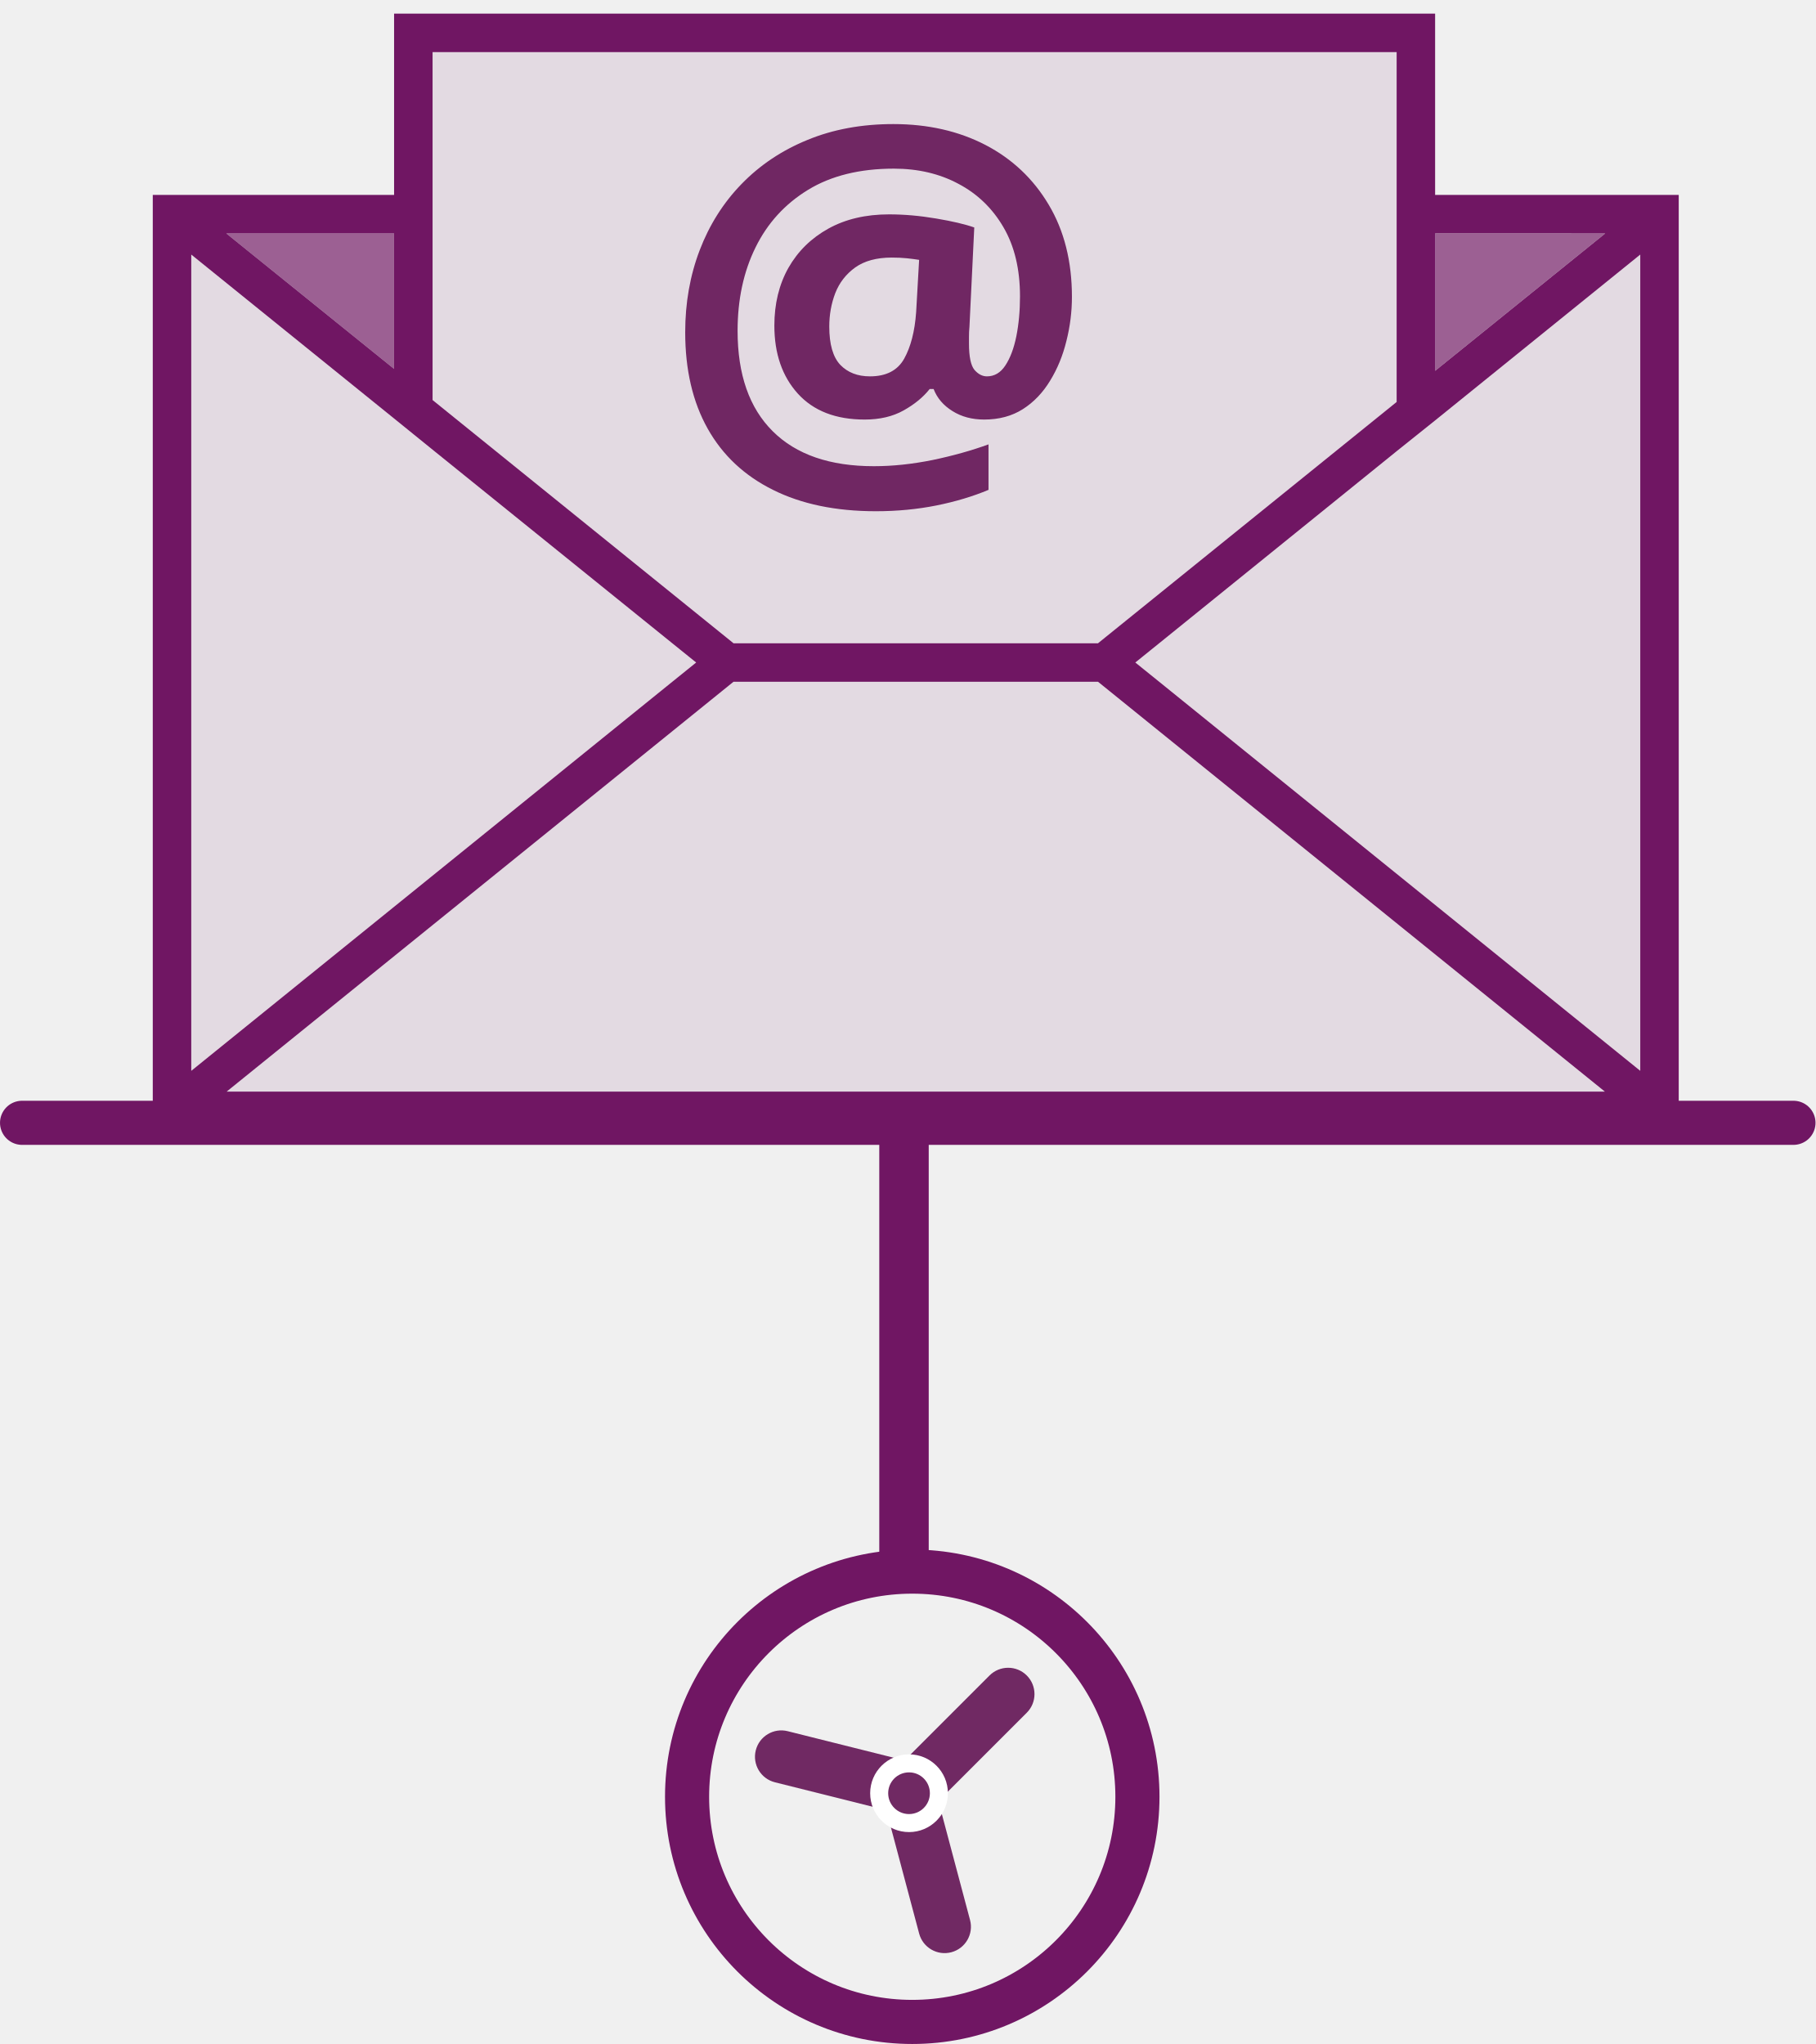
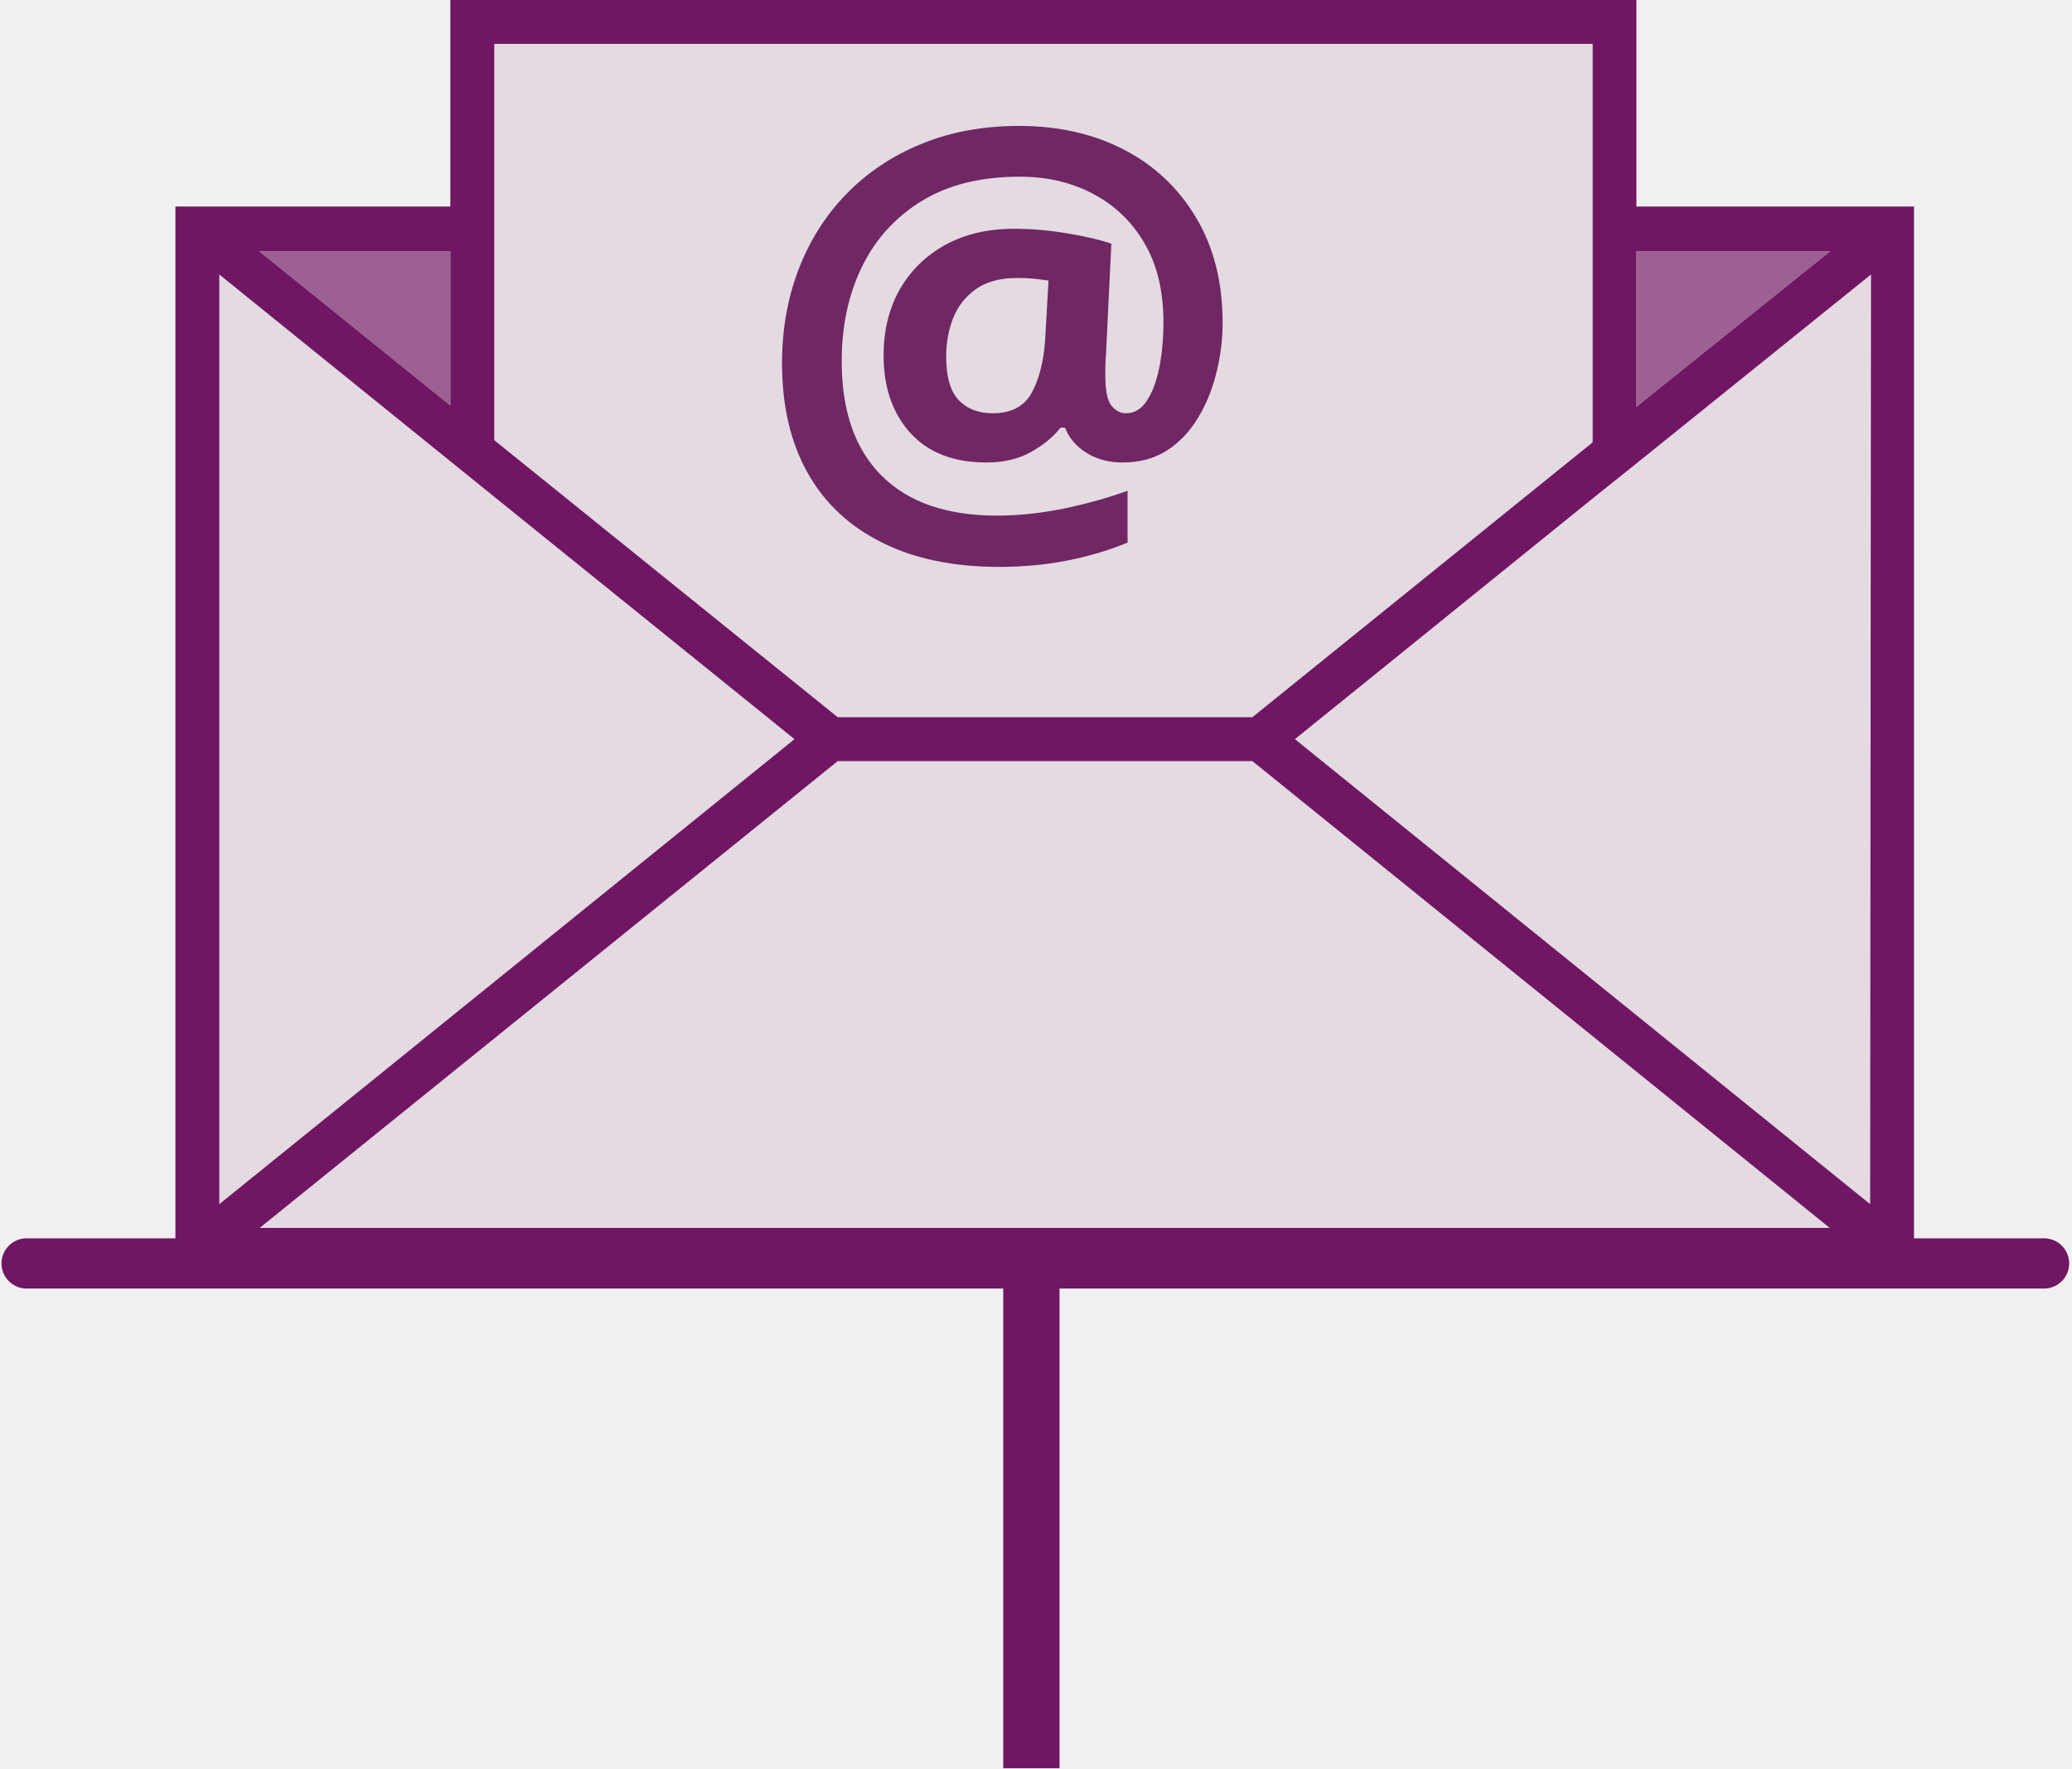
- <svg xmlns="http://www.w3.org/2000/svg" width="123.453" height="139" viewBox="0 0 123.453 139">
+ <svg xmlns="http://www.w3.org/2000/svg" id="Calque_1" data-name="Calque 1" viewBox="0 0 123.67 105.57">
  <defs>
-     <style>
-             .cls-1,.cls-6{fill:#702963}.cls-2{fill:#fff}.cls-10,.cls-3,.cls-5{fill:none}.cls-3,.cls-5{stroke:#701663;stroke-width:3px}.cls-4,.cls-7,.cls-8{fill:#701663}.cls-5{stroke-linecap:round}.cls-6{font-size:33px;font-family:Montserrat-SemiBold,Montserrat;font-weight:600}.cls-7{opacity:.1}.cls-8{opacity:.66}.cls-9{stroke:none}
-         </style>
+     <style>.cls-1,.cls-5,.cls-6{fill:#701663;}.cls-2{fill:none;stroke:#701663;stroke-linecap:round;stroke-width:3px;}.cls-3,.cls-4,.cls-5,.cls-6{isolation:isolate;}.cls-4{font-size:33px;fill:#702963;font-family:Montserrat-SemiBold, Montserrat;font-weight:600;}.cls-5{opacity:0.1;}.cls-6{opacity:0.66;}</style>
  </defs>
-   <g id="Enveloppe" transform="translate(-71.209 -14.031)">
-     <g id="Ventilateur_2" data-name="Ventilateur 2" transform="rotate(-90 134.73 18.3)">
-       <g id="Groupe_13177" data-name="Groupe 13177" transform="rotate(90 10.295 16.031)">
-         <path id="Rectangle_13016" d="M0 0h7.694a1.791 1.791 0 0 1 1.791 1.791 1.791 1.791 0 0 1-1.791 1.791H0V0z" class="cls-1" data-name="Rectangle 13016" transform="rotate(-45 13.541 -9.792)" />
-         <path id="Rectangle_13017" d="M1.791 0h7.694v3.582H1.791A1.791 1.791 0 0 1 0 1.791 1.791 1.791 0 0 1 1.791 0z" class="cls-1" data-name="Rectangle 13017" transform="rotate(14.054 -18.305 5.839)" />
-         <path id="Rectangle_13018" d="M1.791 0h7.694v3.582H1.791A1.791 1.791 0 0 1 0 1.791 1.791 1.791 0 0 1 1.791 0z" class="cls-1" data-name="Rectangle 13018" transform="scale(-1) rotate(75.1 7.362 -18.082)" />
-         <circle id="Ellipse_2777" cx="2.643" cy="2.643" r="2.643" class="cls-2" data-name="Ellipse 2777" transform="translate(8.214 6.63)" />
-         <circle id="Ellipse_2778" cx="1.418" cy="1.418" r="1.418" class="cls-1" data-name="Ellipse 2778" transform="translate(9.439 7.855)" />
-       </g>
-       <g id="Ellipse_2779" class="cls-3" data-name="Ellipse 2779" transform="rotate(90 16.812 16.812)">
-         <circle cx="16.812" cy="16.812" r="16.812" class="cls-9" />
-         <circle cx="16.812" cy="16.812" r="15.312" class="cls-10" />
-       </g>
-       <path id="Rectangle_13019" d="M0 0h3.362v31.383H0z" class="cls-4" data-name="Rectangle 13019" transform="rotate(90 24.658 39.228)" />
+   <g id="Enveloppe">
+     <g id="Ventilateur_2" data-name="Ventilateur 2">
+       <rect id="Rectangle_13019" data-name="Rectangle 13019" class="cls-1" x="59.88" y="74.19" width="3.36" height="31.38" />
    </g>
-     <path id="Support" d="M680.378 11101.825h120.453" class="cls-5" transform="translate(-607.668 -11011.438)" />
-     <text id="_" class="cls-6" data-name="@" transform="translate(133.209 46.031)">
-       <tspan x="-17.061" y="0">@</tspan>
-     </text>
-     <g id="Enveloppe_v4" data-name="Enveloppe v4" transform="translate(-15.049 -51.778)">
-       <path id="devant_gauche" d="M131.982 96.315l-1.623-1.309-16.3-13.164-2.617-2.12-13.795-11.148v55.507l32.713-26.458z" class="cls-7" data-name="devant gauche" transform="translate(1.616 14.548)" />
-       <path id="devant_centre" d="M133.033 79.674l-34.466 27.871h93.715l-34.466-27.871z" class="cls-7" data-name="devant centre" transform="translate(3.104 32.497)" />
-       <path id="devant_droite" d="M139.946 81.947L123.8 95.006l-1.623 1.309 1.623 1.309 32.713 26.458V68.574l-13.95 11.28z" class="cls-7" data-name="devant droite" transform="translate(41.282 14.548)" />
-       <path id="derrière_gauche" d="M109.967 68.024h-11.41l11.41 9.212z" class="cls-8" data-name="derrière gauche" transform="translate(3.088 13.659)" />
-       <path id="derrière_droite" d="M129.967 77.367l11.567-9.343h-11.567z" class="cls-8" data-name="derrière droite" transform="translate(53.878 13.659)" />
-       <path id="lettre" d="M149.165 101.476l20.308-14.463V61.224h-65.556V86.9l20.465 14.578z" class="cls-7" transform="translate(11.755 8.078)" />
-       <path id="contour" d="M183.846 66.734h-70.79v12.331H96.647v63.593h103.765V79.065h-16.566zm-68.173 2.617h65.556v23.794l-20.308 16.409h-24.783l-20.465-16.54zm-2.617 12.332v9.212l-11.41-9.212zm-13.792 1.439l13.792 11.148 2.617 2.12 16.3 13.164 1.623 1.309-1.623 1.309-32.709 26.457zm2.408 56.92l34.466-27.871h24.783l34.466 27.871zm96.123-1.413l-32.713-26.458-1.622-1.309 1.622-1.309 16.147-13.059 2.617-2.094 13.949-11.279zm-2.381-56.946l-11.567 9.343v-9.344z" class="cls-4" />
+     <path id="Support" class="cls-2" d="M1.59,75.43H122" />
+     <g id="_" data-name=" " class="cls-3">
+       <text class="cls-4" transform="translate(45.02 31.08)">@</text>
+     </g>
+     <g id="Enveloppe_v4" data-name="Enveloppe v4">
+       <path id="devant_gauche" data-name="devant gauche" class="cls-5" d="M47.43,44.13,45.8,42.82,29.5,29.66l-2.61-2.12L13.09,16.39v55.5L45.8,45.44Z" />
+       <path id="devant_centre" data-name="devant centre" class="cls-5" d="M50,45.44,15.5,73.31h93.71L74.75,45.44Z" />
+       <path id="devant_droite" data-name="devant droite" class="cls-5" d="M95.06,29.76,78.91,42.82l-1.62,1.31,1.62,1.31L111.62,71.9V16.39l-14,11.28Z" />
+       <path id="derrière_gauche" data-name="derrière gauche" class="cls-6" d="M26.88,15H15.47l11.41,9.21Z" />
+       <path id="derrière_droite" data-name="derrière droite" class="cls-6" d="M97.67,24.29,109.24,15H97.67Z" />
+       <path id="lettre" class="cls-5" d="M74.75,42.82,95.06,28.36V2.57H29.5V28.24L50,42.82Z" />
+       <path id="contour" class="cls-1" d="M97.67,0H26.88V12.33H10.47V75.92H114.24V12.33H97.67ZM29.5,2.62H95.06V26.41L74.75,42.82H50L29.5,26.28ZM26.88,15v9.21L15.47,15ZM13.09,16.39,26.88,27.54l2.62,2.12L45.8,42.82l1.62,1.31L45.8,45.44,13.09,71.89ZM15.5,73.31,50,45.44H74.75l34.46,27.87Zm96.12-1.42L78.91,45.44l-1.62-1.31,1.62-1.31L95.06,29.76l2.61-2.09,14-11.28ZM109.24,15,97.67,24.29V15Z" />
    </g>
  </g>
</svg>
